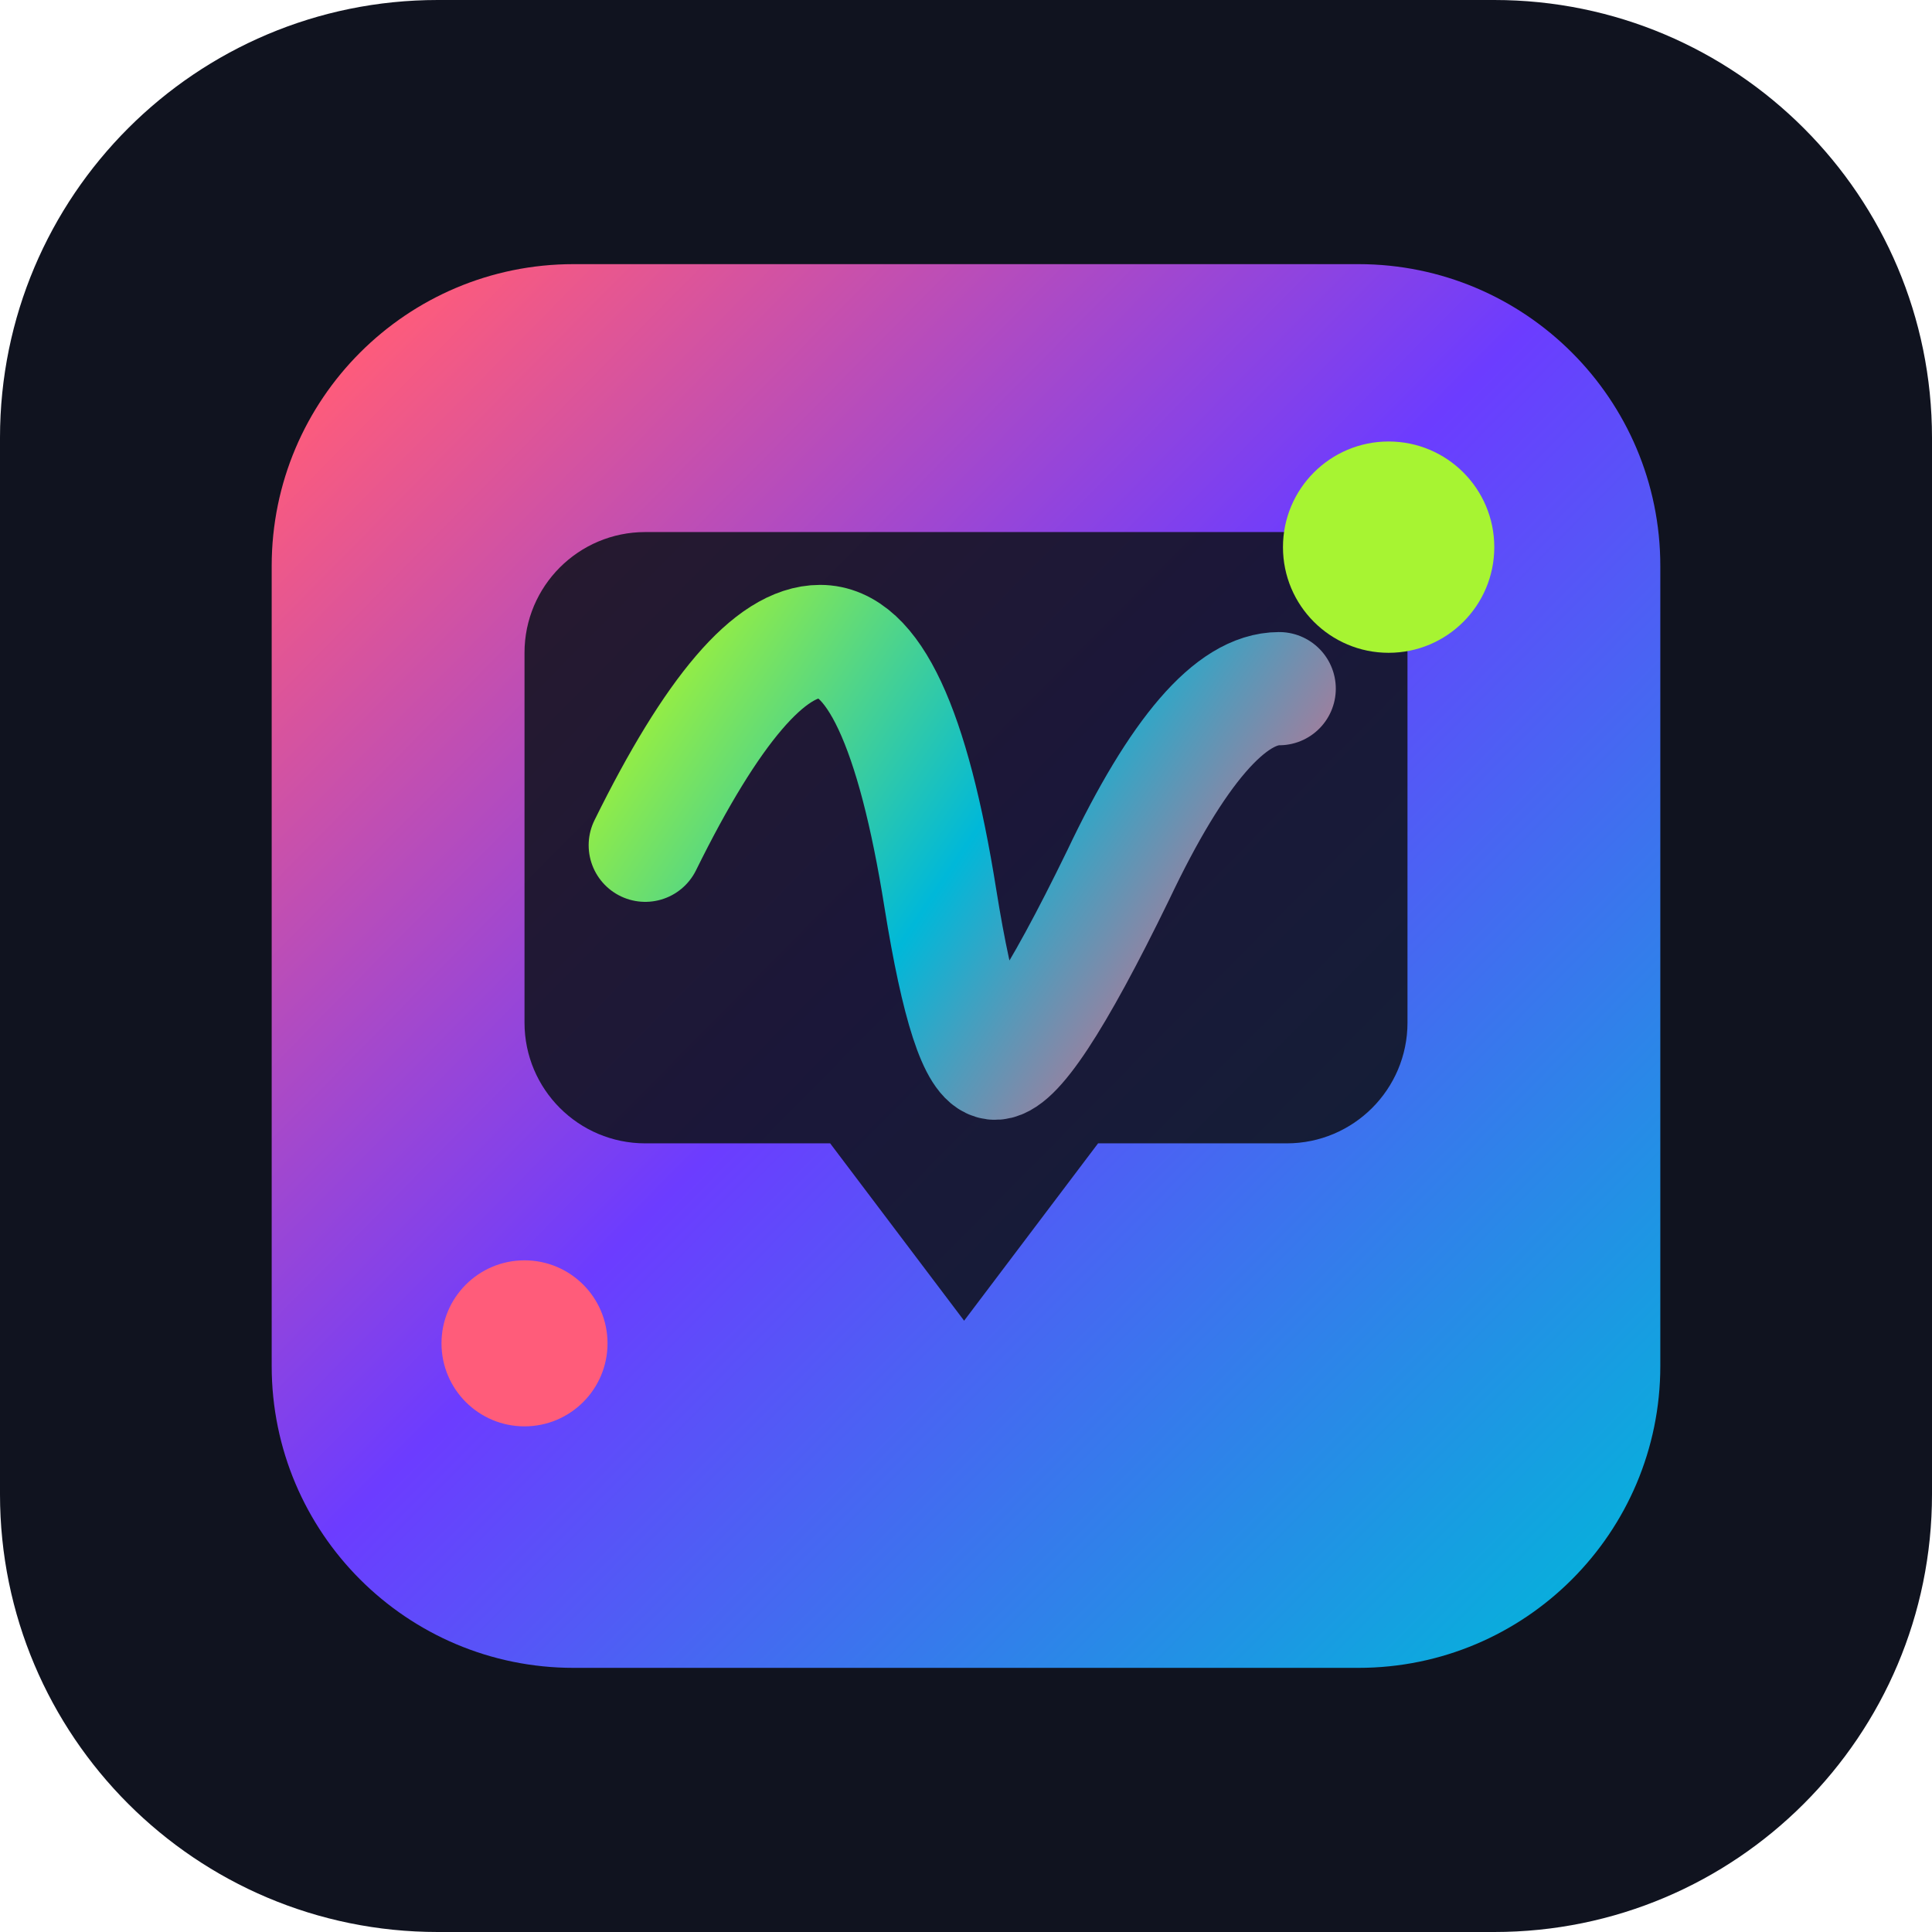
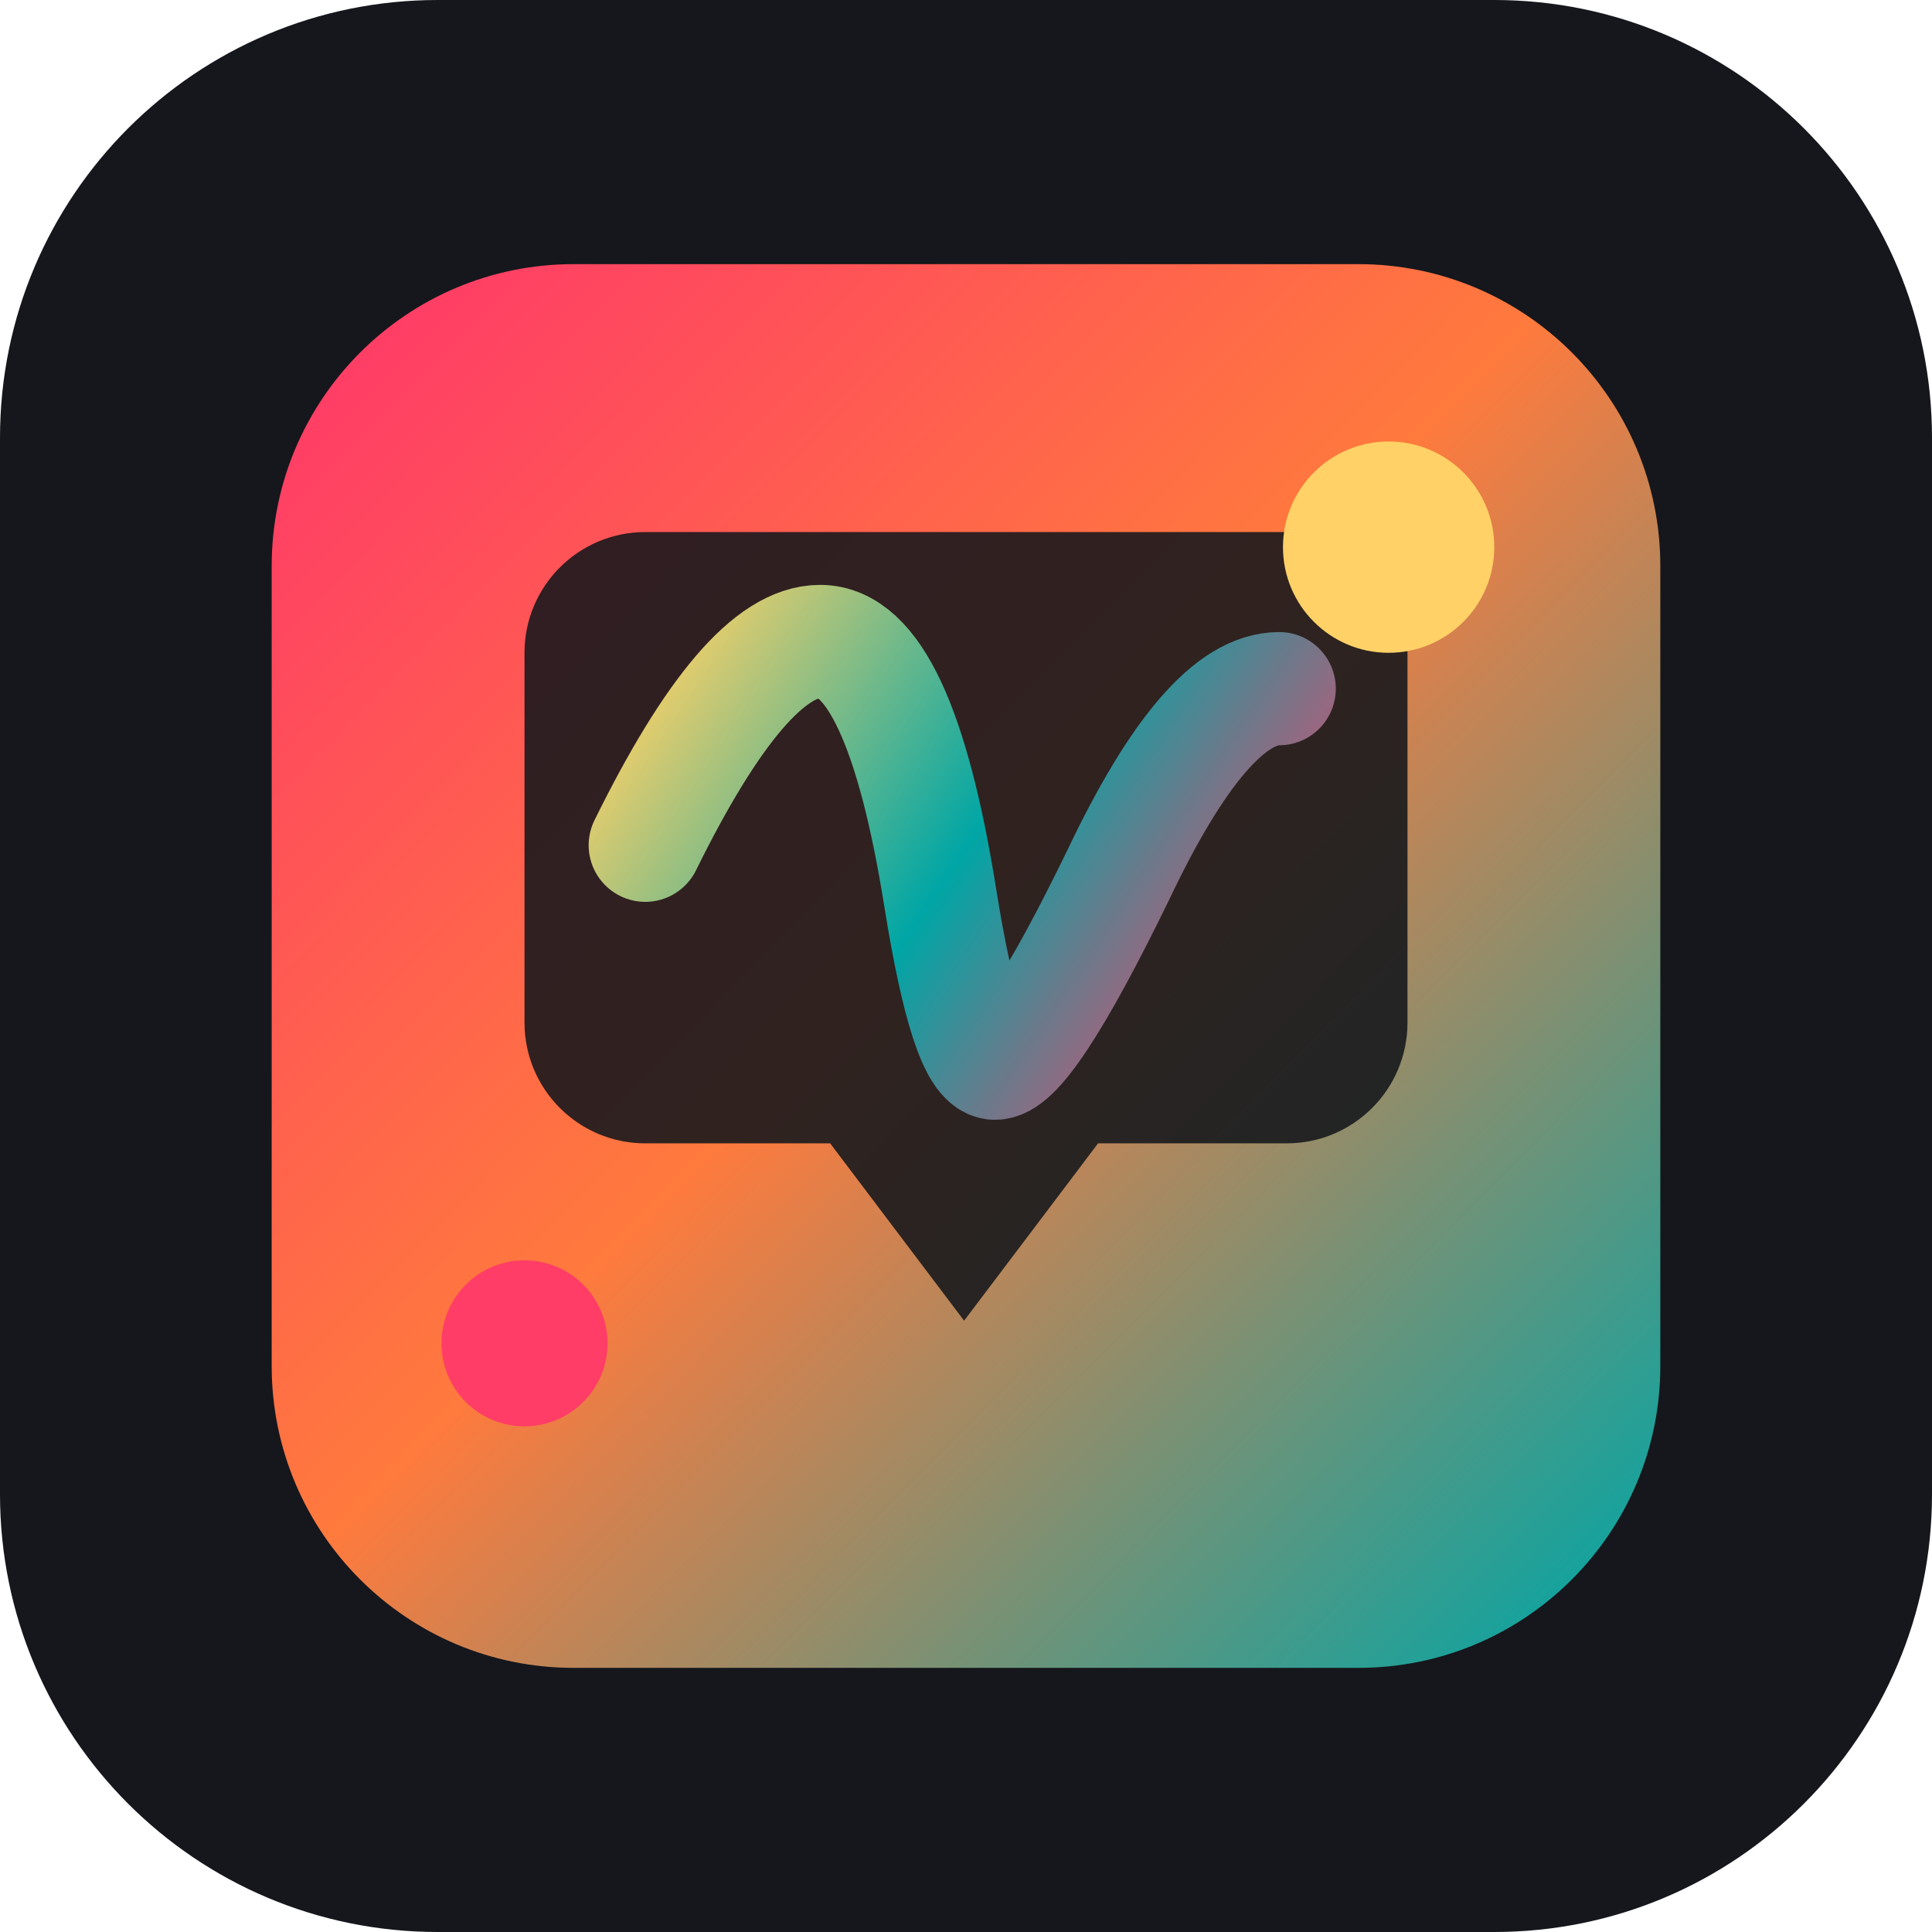
<svg xmlns="http://www.w3.org/2000/svg" width="64" height="64" viewBox="0 0 512 512" fill="none">
-   <rect width="512" height="512" rx="116" fill="#10131F" />
+   <rect width="512" height="512" rx="116" fill="#15171C" />
  <path d="M72 150C72 105.817 107.817 70 152 70H360C404.183 70 440 105.817 440 150V362C440 406.183 404.183 442 360 442H152C107.817 442 72 406.183 72 362V150Z" fill="url(#paint0_linear)" />
-   <path d="M139 173C139 155.327 153.327 141 171 141H341C358.673 141 373 155.327 373 173V271C373 288.673 358.673 303 341 303H291L255.5 350L220 303H171C153.327 303 139 288.673 139 271V173Z" fill="#10131F" fill-opacity="0.88" />
+   <path d="M139 173C139 155.327 153.327 141 171 141H341C358.673 141 373 155.327 373 173V271C373 288.673 358.673 303 341 303H291L255.5 350L220 303H171C153.327 303 139 288.673 139 271V173Z" fill="#15171C" fill-opacity="0.88" />
  <path d="M171 224C188.651 188.195 204.097 170 217.339 170C231.366 170 241.992 192.725 249.217 238.174C253.788 266.615 258.521 281.138 263.414 281.743C268.889 282.348 279.846 265.77 296.286 232.008C311.945 199.004 326.183 182.502 339 182.502" stroke="url(#paint1_linear)" stroke-width="30" stroke-linecap="round" stroke-linejoin="round" />
-   <circle cx="368" cy="145" r="28" fill="#A7F432" />
-   <circle cx="139" cy="356" r="22" fill="#FF5C7A" />
+   <circle cx="368" cy="145" r="28" fill="#FFD166" />
+   <circle cx="139" cy="356" r="22" fill="#FF3D66" />
  <defs>
    <linearGradient id="paint0_linear" x1="94" y1="91" x2="438" y2="431" gradientUnits="userSpaceOnUse">
-       <stop stop-color="#FF5C7A" />
-       <stop offset="0.45" stop-color="#6C3CFF" />
-       <stop offset="1" stop-color="#00B8D9" />
+       <stop stop-color="#FF3D66" />
+       <stop offset="0.45" stop-color="#FF7A3D" />
+       <stop offset="1" stop-color="#00A6A6" />
    </linearGradient>
    <linearGradient id="paint1_linear" x1="171" y1="170" x2="339" y2="282" gradientUnits="userSpaceOnUse">
-       <stop stop-color="#A7F432" />
-       <stop offset="0.5" stop-color="#00B8D9" />
-       <stop offset="1" stop-color="#FF5C7A" />
+       <stop stop-color="#FFD166" />
+       <stop offset="0.5" stop-color="#00A6A6" />
+       <stop offset="1" stop-color="#FF3D66" />
    </linearGradient>
  </defs>
</svg>
